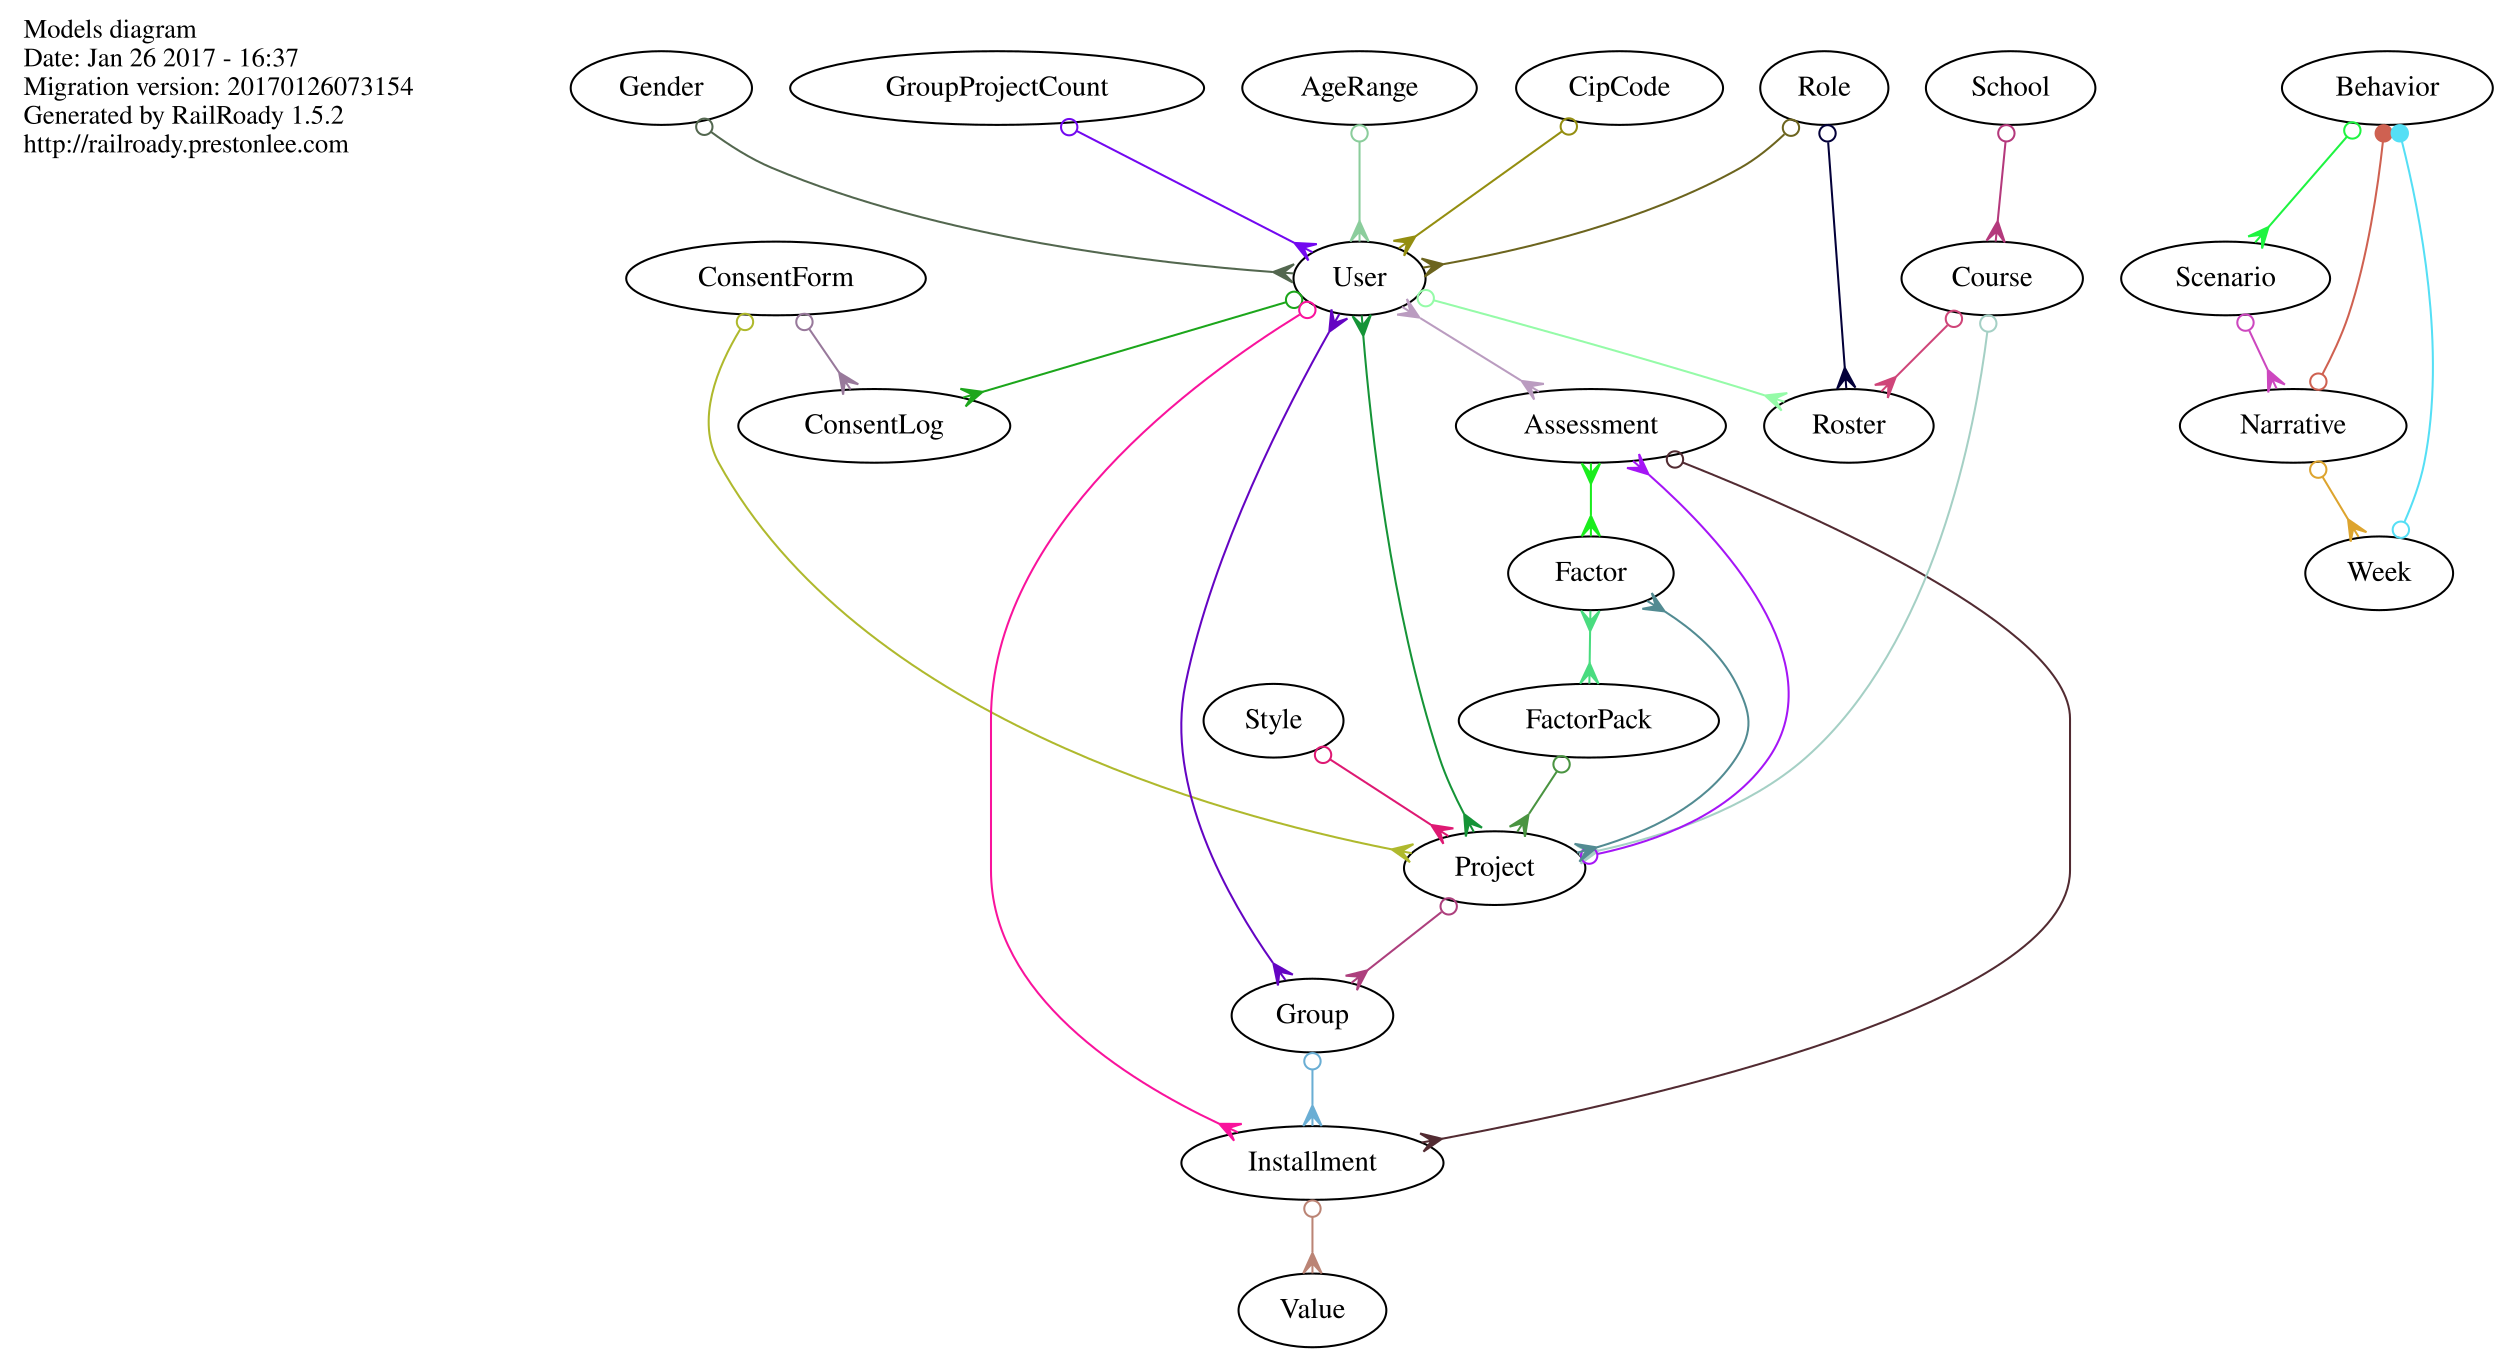
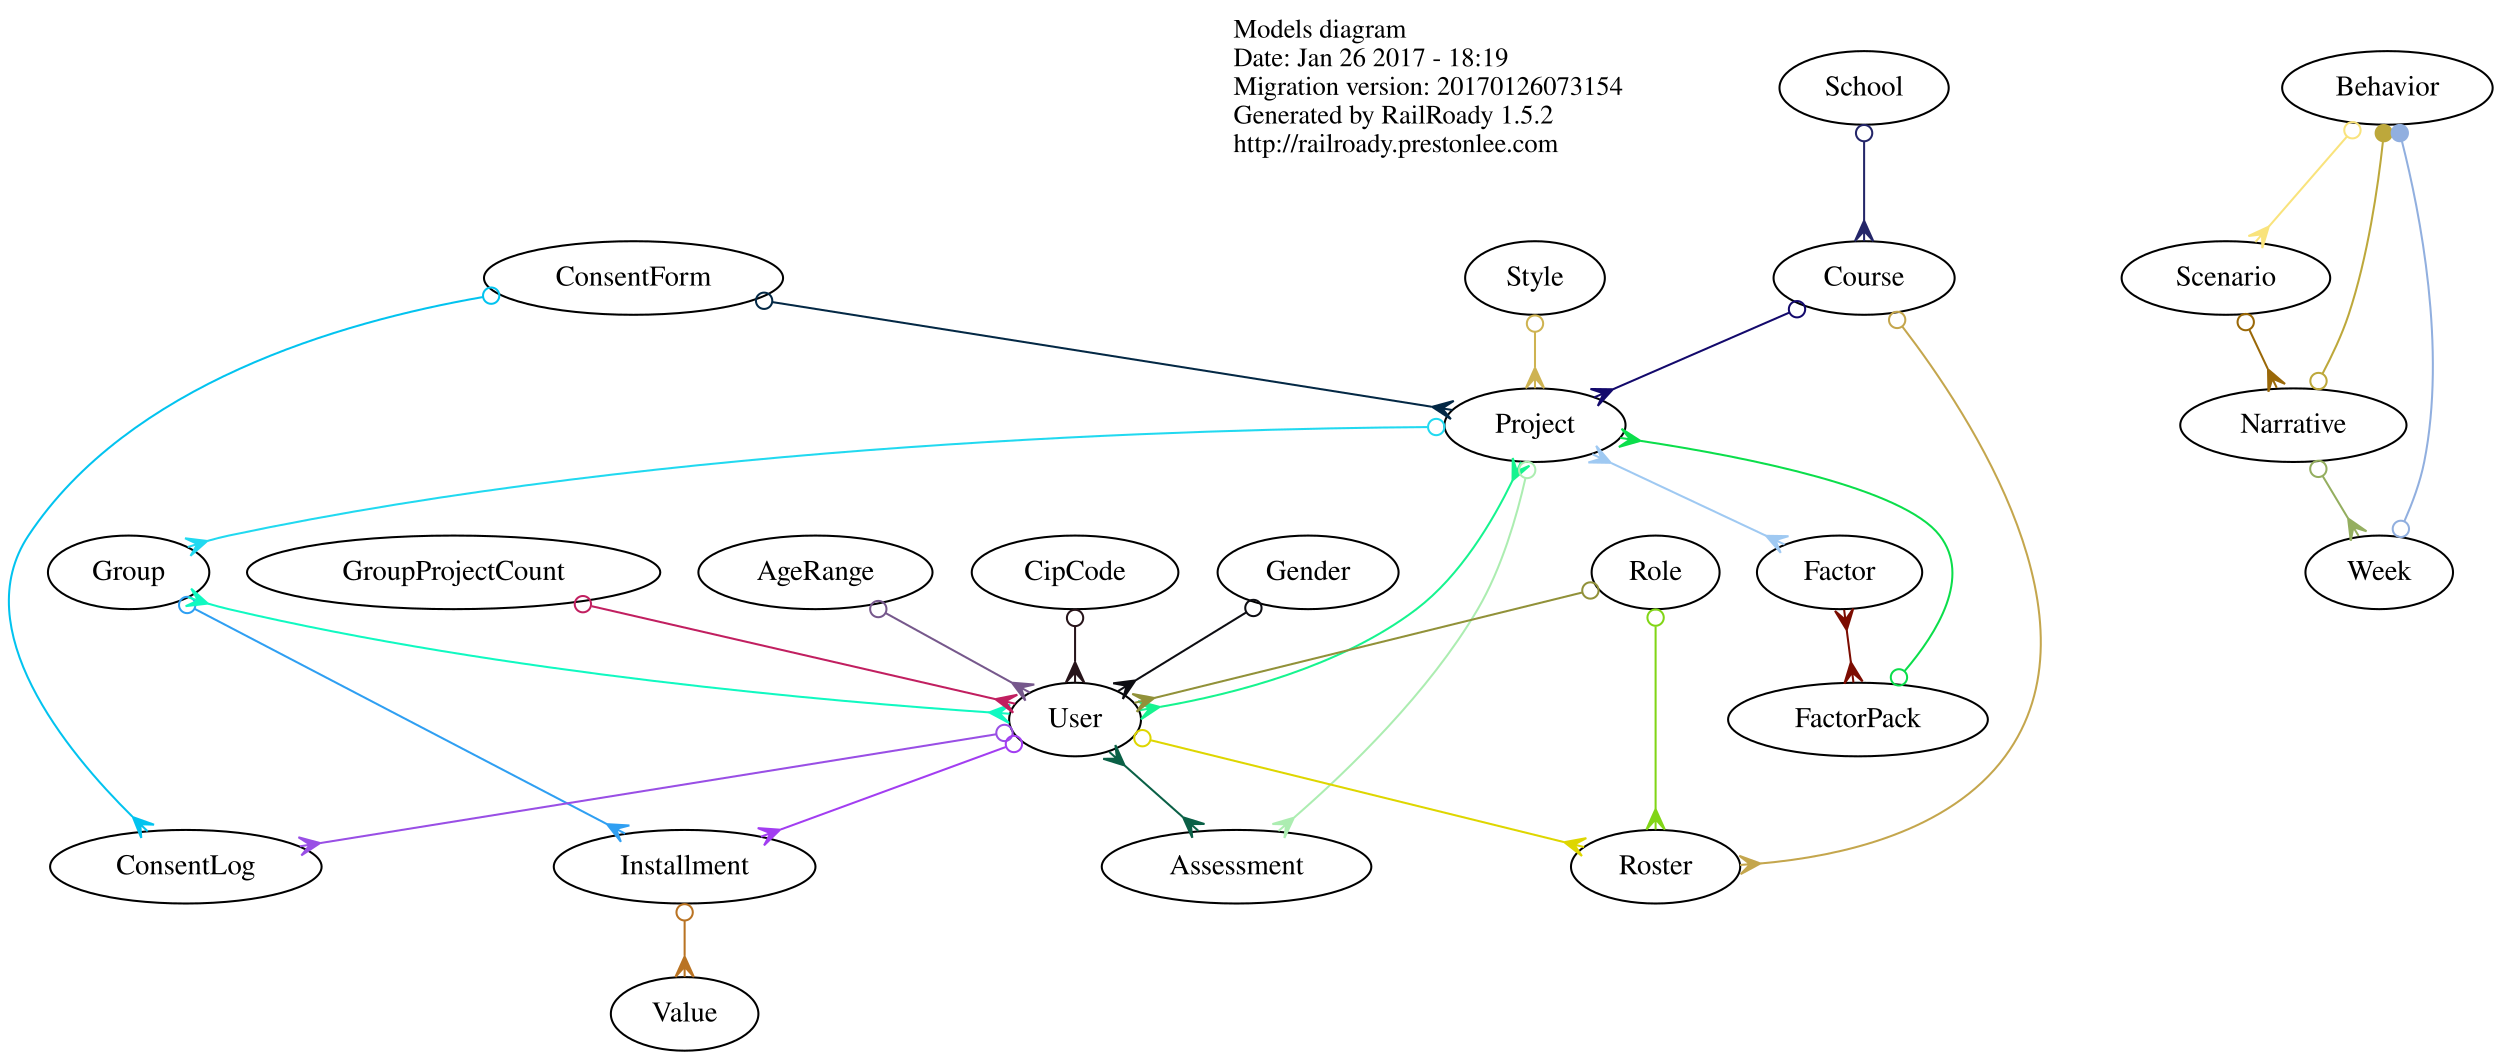
- <svg xmlns="http://www.w3.org/2000/svg" width="1221pt" height="662pt" viewBox="0.00 0.00 1221.00 662.00">
-   <g id="graph0" class="graph" transform="scale(1 1) rotate(0) translate(4 658)">
-     <polygon fill="none" stroke="none" points="-4,4 -4,-658 1217,-658 1217,4 -4,4" />
+ <svg xmlns="http://www.w3.org/2000/svg" width="1223pt" height="518pt" viewBox="0.00 0.00 1222.84 518.00">
+   <g id="graph0" class="graph" transform="scale(1 1) rotate(0) translate(4 514)">
+     <polygon fill="none" stroke="none" points="-4,4 -4,-514 1218.84,-514 1218.84,4 -4,4" />
    <g id="node1" class="node">
-       <text text-anchor="start" x="7.5" y="-639.6" font-family="Times,serif" font-size="13.00">Models diagram</text>
-       <text text-anchor="start" x="7.5" y="-625.6" font-family="Times,serif" font-size="13.00">Date: Jan 26 2017 - 16:37</text>
-       <text text-anchor="start" x="7.5" y="-611.6" font-family="Times,serif" font-size="13.00">Migration version: 20170126073154</text>
-       <text text-anchor="start" x="7.5" y="-597.6" font-family="Times,serif" font-size="13.00">Generated by RailRoady 1.5.2</text>
-       <text text-anchor="start" x="7.5" y="-583.6" font-family="Times,serif" font-size="13.00">http://railroady.prestonlee.com</text>
+       <text text-anchor="start" x="599.34" y="-495.6" font-family="Times,serif" font-size="13.00">Models diagram</text>
+       <text text-anchor="start" x="599.34" y="-481.6" font-family="Times,serif" font-size="13.00">Date: Jan 26 2017 - 18:19</text>
+       <text text-anchor="start" x="599.34" y="-467.6" font-family="Times,serif" font-size="13.00">Migration version: 20170126073154</text>
+       <text text-anchor="start" x="599.34" y="-453.6" font-family="Times,serif" font-size="13.00">Generated by RailRoady 1.5.2</text>
+       <text text-anchor="start" x="599.34" y="-439.6" font-family="Times,serif" font-size="13.00">http://railroady.prestonlee.com</text>
    </g>
    <g id="node2" class="node">
-       <ellipse fill="none" stroke="black" cx="660" cy="-615" rx="57.269" ry="18" />
-       <text text-anchor="middle" x="660" y="-611.3" font-family="Times,serif" font-size="14.00">AgeRange</text>
+       <ellipse fill="none" stroke="black" cx="394.84" cy="-234" rx="57.269" ry="18" />
+       <text text-anchor="middle" x="394.84" y="-230.3" font-family="Times,serif" font-size="14.00">AgeRange</text>
+     </g>
+     <g id="node21" class="node">
+       <ellipse fill="none" stroke="black" cx="521.84" cy="-162" rx="32.246" ry="18" />
+       <text text-anchor="middle" x="521.84" y="-158.3" font-family="Times,serif" font-size="14.00">User</text>
+     </g>
+     <g id="edge1" class="edge">
+       <path fill="none" stroke="#76588c" d="M429.132,-214.099C448.33,-203.517 472.082,-190.426 490.737,-180.143" />
+       <ellipse fill="none" stroke="#76588c" cx="425.588" cy="-216.052" rx="4" ry="4" />
+       <polygon fill="#76588c" stroke="#76588c" points="490.952,-180.025 501.882,-179.138 495.331,-177.611 499.71,-175.197 499.71,-175.197 499.71,-175.197 495.331,-177.611 497.538,-171.256 490.952,-180.025 490.952,-180.025" />
+     </g>
+     <g id="node3" class="node">
+       <ellipse fill="none" stroke="black" cx="1163.84" cy="-471" rx="51.493" ry="18" />
+       <text text-anchor="middle" x="1163.84" y="-467.3" font-family="Times,serif" font-size="14.00">Behavior</text>
+     </g>
+     <g id="node18" class="node">
+       <ellipse fill="none" stroke="black" cx="1084.84" cy="-378" rx="51.019" ry="18" />
+       <text text-anchor="middle" x="1084.84" y="-374.3" font-family="Times,serif" font-size="14.00">Scenario</text>
+     </g>
+     <g id="edge2" class="edge">
+       <path fill="none" stroke="#f9e37c" d="M1144.06,-447.214C1132.41,-433.799 1117.69,-416.841 1105.84,-403.189" />
+       <ellipse fill="none" stroke="#f9e37c" cx="1146.73" cy="-450.289" rx="4" ry="4" />
+       <polygon fill="#f9e37c" stroke="#f9e37c" points="1105.79,-403.136 1102.64,-392.635 1102.52,-399.361 1099.24,-395.585 1099.24,-395.585 1099.24,-395.585 1102.52,-399.361 1095.84,-398.535 1105.79,-403.136 1105.79,-403.136" />
+     </g>
+     <g id="node4" class="node">
+       <ellipse fill="none" stroke="black" cx="521.84" cy="-234" rx="50.543" ry="18" />
+       <text text-anchor="middle" x="521.84" y="-230.3" font-family="Times,serif" font-size="14.00">CipCode</text>
+     </g>
+     <g id="edge3" class="edge">
+       <path fill="none" stroke="#27141a" d="M521.84,-207.64C521.84,-202.063 521.84,-196.132 521.84,-190.476" />
+       <ellipse fill="none" stroke="#27141a" cx="521.84" cy="-211.697" rx="4" ry="4" />
+       <polygon fill="#27141a" stroke="#27141a" points="521.84,-190.104 526.34,-180.104 521.84,-185.104 521.84,-180.104 521.84,-180.104 521.84,-180.104 521.84,-185.104 517.34,-180.104 521.84,-190.104 521.84,-190.104" />
+     </g>
+     <g id="node5" class="node">
+       <ellipse fill="none" stroke="black" cx="305.84" cy="-378" rx="73.165" ry="18" />
+       <text text-anchor="middle" x="305.84" y="-374.3" font-family="Times,serif" font-size="14.00">ConsentForm</text>
+     </g>
+     <g id="node6" class="node">
+       <ellipse fill="none" stroke="black" cx="86.84" cy="-90" rx="66.416" ry="18" />
+       <text text-anchor="middle" x="86.84" y="-86.3" font-family="Times,serif" font-size="14.00">ConsentLog</text>
+     </g>
+     <g id="edge5" class="edge">
+       <path fill="none" stroke="#02c3ef" d="M232.145,-368.681C161.635,-356.371 58.973,-326.083 9.84,-252 -20.441,-206.342 27.845,-146.946 60.61,-114.573" />
+       <ellipse fill="none" stroke="#02c3ef" cx="236.204" cy="-369.363" rx="4" ry="4" />
+       <polygon fill="#02c3ef" stroke="#02c3ef" points="60.935,-114.261 71.262,-110.573 64.538,-110.795 68.142,-107.329 68.142,-107.329 68.142,-107.329 64.538,-110.795 65.023,-104.086 60.935,-114.261 60.935,-114.261" />
+     </g>
+     <g id="node15" class="node">
+       <ellipse fill="none" stroke="black" cx="746.84" cy="-306" rx="44.295" ry="18" />
+       <text text-anchor="middle" x="746.84" y="-302.3" font-family="Times,serif" font-size="14.00">Project</text>
+     </g>
+     <g id="edge4" class="edge">
+       <path fill="none" stroke="#032845" d="M373.716,-366.226C462.671,-352.106 616.677,-327.661 696.149,-315.046" />
+       <ellipse fill="none" stroke="#032845" cx="369.724" cy="-366.86" rx="4" ry="4" />
+       <polygon fill="#032845" stroke="#032845" points="696.513,-314.988 707.095,-317.865 701.451,-314.205 706.39,-313.421 706.39,-313.421 706.39,-313.421 701.451,-314.205 705.684,-308.976 696.513,-314.988 696.513,-314.988" />
+     </g>
+     <g id="node7" class="node">
+       <ellipse fill="none" stroke="black" cx="907.84" cy="-378" rx="44.295" ry="18" />
+       <text text-anchor="middle" x="907.84" y="-374.3" font-family="Times,serif" font-size="14.00">Course</text>
+     </g>
+     <g id="edge6" class="edge">
+       <path fill="none" stroke="#13096c" d="M871.208,-361.073C845.452,-349.875 811.068,-334.925 784.982,-323.584" />
+       <ellipse fill="none" stroke="#13096c" cx="875.016" cy="-362.729" rx="4" ry="4" />
+       <polygon fill="#13096c" stroke="#13096c" points="784.949,-323.569 777.573,-315.455 780.364,-321.576 775.779,-319.582 775.779,-319.582 775.779,-319.582 780.364,-321.576 773.984,-323.709 784.949,-323.569 784.949,-323.569" />
+     </g>
+     <g id="node17" class="node">
+       <ellipse fill="none" stroke="black" cx="805.84" cy="-90" rx="41.394" ry="18" />
+       <text text-anchor="middle" x="805.84" y="-86.3" font-family="Times,serif" font-size="14.00">Roster</text>
+     </g>
+     <g id="edge7" class="edge">
+       <path fill="none" stroke="#c4a64d" d="M926.544,-354.24C960.708,-309.76 1025.41,-209.898 976.84,-144 949.614,-107.059 896.912,-95.099 857.177,-91.593" />
+       <ellipse fill="none" stroke="#c4a64d" cx="924.007" cy="-357.488" rx="4" ry="4" />
+       <polygon fill="#c4a64d" stroke="#c4a64d" points="857.094,-91.587 847.448,-86.371 852.107,-91.223 847.12,-90.859 847.12,-90.859 847.12,-90.859 852.107,-91.223 846.792,-95.347 857.094,-91.587 857.094,-91.587" />
+     </g>
+     <g id="node8" class="node">
+       <ellipse fill="none" stroke="black" cx="895.84" cy="-234" rx="40.42" ry="18" />
+       <text text-anchor="middle" x="895.84" y="-230.3" font-family="Times,serif" font-size="14.00">Factor</text>
+     </g>
+     <g id="node9" class="node">
+       <ellipse fill="none" stroke="black" cx="904.84" cy="-162" rx="63.541" ry="18" />
+       <text text-anchor="middle" x="904.84" y="-158.3" font-family="Times,serif" font-size="14.00">FactorPack</text>
+     </g>
+     <g id="edge8" class="edge">
+       <path fill="none" stroke="#7c0c01" d="M899.354,-205.665C900.012,-200.552 900.698,-195.21 901.355,-190.104" />
+       <polygon fill="#7c0c01" stroke="#7c0c01" points="899.34,-205.778 893.601,-215.123 898.702,-210.737 898.064,-215.697 898.064,-215.697 898.064,-215.697 898.702,-210.737 902.528,-216.271 899.34,-205.778 899.34,-205.778" />
+       <polygon fill="#7c0c01" stroke="#7c0c01" points="901.365,-190.023 907.104,-180.678 902.003,-185.064 902.641,-180.104 902.641,-180.104 902.641,-180.104 902.003,-185.064 898.177,-179.53 901.365,-190.023 901.365,-190.023" />
+     </g>
+     <g id="edge9" class="edge">
+       <path fill="none" stroke="#0bde4b" d="M927.679,-185.758C943.91,-204.737 960.315,-231.837 944.84,-252 927.117,-275.09 851.188,-290.313 798.682,-298.294" />
+       <ellipse fill="none" stroke="#0bde4b" cx="924.892" cy="-182.637" rx="4" ry="4" />
+       <polygon fill="#0bde4b" stroke="#0bde4b" points="798.411,-298.334 787.861,-295.342 793.464,-299.064 788.518,-299.794 788.518,-299.794 788.518,-299.794 793.464,-299.064 789.175,-304.246 798.411,-298.334 798.411,-298.334" />
+     </g>
+     <g id="node10" class="node">
+       <ellipse fill="none" stroke="black" cx="635.84" cy="-234" rx="44.271" ry="18" />
+       <text text-anchor="middle" x="635.84" y="-230.3" font-family="Times,serif" font-size="14.00">Gender</text>
+     </g>
+     <g id="edge10" class="edge">
+       <path fill="none" stroke="#0d0d12" d="M605.485,-214.361C588.802,-204.117 568.189,-191.46 551.601,-181.274" />
+       <ellipse fill="none" stroke="#0d0d12" cx="609.086" cy="-216.572" rx="4" ry="4" />
+       <polygon fill="#0d0d12" stroke="#0d0d12" points="551.371,-181.134 545.204,-172.066 547.111,-178.517 542.85,-175.901 542.85,-175.901 542.85,-175.901 547.111,-178.517 540.495,-179.736 551.371,-181.134 551.371,-181.134" />
+     </g>
+     <g id="node11" class="node">
+       <ellipse fill="none" stroke="black" cx="58.84" cy="-234" rx="39.469" ry="18" />
+       <text text-anchor="middle" x="58.84" y="-230.3" font-family="Times,serif" font-size="14.00">Group</text>
+     </g>
+     <g id="node13" class="node">
+       <ellipse fill="none" stroke="black" cx="330.84" cy="-90" rx="64.017" ry="18" />
+       <text text-anchor="middle" x="330.84" y="-86.3" font-family="Times,serif" font-size="14.00">Installment</text>
+     </g>
+     <g id="edge12" class="edge">
+       <path fill="none" stroke="#2f9ff2" d="M91.118,-216.149C141.61,-189.789 239.052,-138.919 292.85,-110.833" />
+       <ellipse fill="none" stroke="#2f9ff2" cx="87.487" cy="-218.044" rx="4" ry="4" />
+       <polygon fill="#2f9ff2" stroke="#2f9ff2" points="292.866,-110.824 303.814,-110.186 297.299,-108.51 301.731,-106.196 301.731,-106.196 301.731,-106.196 297.299,-108.51 299.648,-102.207 292.866,-110.824 292.866,-110.824" />
+     </g>
+     <g id="edge11" class="edge">
+       <path fill="none" stroke="#10f9c1" d="M97.632,-218.727C101.059,-217.714 104.495,-216.785 107.84,-216 241.577,-184.597 404.283,-170.639 479.706,-165.51" />
+       <polygon fill="#10f9c1" stroke="#10f9c1" points="97.621,-218.73 86.729,-217.46 92.855,-220.24 88.088,-221.75 88.088,-221.75 88.088,-221.75 92.855,-220.24 89.447,-226.04 97.621,-218.73 97.621,-218.73" />
+       <polygon fill="#10f9c1" stroke="#10f9c1" points="479.779,-165.505 490.054,-169.334 484.768,-165.175 489.757,-164.844 489.757,-164.844 489.757,-164.844 484.768,-165.175 489.459,-160.354 479.779,-165.505 479.779,-165.505" />
+     </g>
+     <g id="node12" class="node">
+       <ellipse fill="none" stroke="black" cx="217.84" cy="-234" rx="101.087" ry="18" />
+       <text text-anchor="middle" x="217.84" y="-230.3" font-family="Times,serif" font-size="14.00">GroupProjectCount</text>
+     </g>
+     <g id="edge13" class="edge">
+       <path fill="none" stroke="#c11f60" d="M285.326,-217.46C346.001,-203.489 433.015,-183.453 482.834,-171.982" />
+       <ellipse fill="none" stroke="#c11f60" cx="281.074" cy="-218.44" rx="4" ry="4" />
+       <polygon fill="#c11f60" stroke="#c11f60" points="482.835,-171.981 493.59,-174.123 487.707,-170.859 492.58,-169.737 492.58,-169.737 492.58,-169.737 487.707,-170.859 491.57,-165.352 482.835,-171.981 482.835,-171.981" />
    </g>
    <g id="node22" class="node">
-       <ellipse fill="none" stroke="black" cx="660" cy="-522" rx="32.246" ry="18" />
-       <text text-anchor="middle" x="660" y="-518.3" font-family="Times,serif" font-size="14.00">User</text>
-     </g>
-     <g id="edge1" class="edge">
-       <path fill="none" stroke="#8bcd9c" d="M660,-588.729C660,-576.725 660,-562.362 660,-550.129" />
-       <ellipse fill="none" stroke="#8bcd9c" cx="660" cy="-592.884" rx="4" ry="4" />
-       <polygon fill="#8bcd9c" stroke="#8bcd9c" points="660,-550.04 664.5,-540.04 660,-545.04 660,-540.04 660,-540.04 660,-540.04 660,-545.04 655.5,-540.04 660,-550.04 660,-550.04" />
-     </g>
-     <g id="node3" class="node">
-       <ellipse fill="none" stroke="black" cx="773" cy="-450" rx="65.942" ry="18" />
-       <text text-anchor="middle" x="773" y="-446.3" font-family="Times,serif" font-size="14.00">Assessment</text>
-     </g>
-     <g id="node9" class="node">
-       <ellipse fill="none" stroke="black" cx="773" cy="-378" rx="40.42" ry="18" />
-       <text text-anchor="middle" x="773" y="-374.3" font-family="Times,serif" font-size="14.00">Factor</text>
-     </g>
-     <g id="edge3" class="edge">
-       <path fill="none" stroke="#1aed1d" d="M773,-421.665C773,-416.687 773,-411.491 773,-406.507" />
-       <polygon fill="#1aed1d" stroke="#1aed1d" points="773,-421.697 768.5,-431.697 773,-426.697 773,-431.697 773,-431.697 773,-431.697 773,-426.697 777.5,-431.697 773,-421.697 773,-421.697" />
-       <polygon fill="#1aed1d" stroke="#1aed1d" points="773,-406.104 777.5,-396.104 773,-401.104 773,-396.104 773,-396.104 773,-396.104 773,-401.104 768.5,-396.104 773,-406.104 773,-406.104" />
+       <ellipse fill="none" stroke="black" cx="330.84" cy="-18" rx="36.096" ry="18" />
+       <text text-anchor="middle" x="330.84" y="-14.3" font-family="Times,serif" font-size="14.00">Value</text>
+     </g>
+     <g id="edge14" class="edge">
+       <path fill="none" stroke="#b97323" d="M330.84,-63.64C330.84,-58.063 330.84,-52.132 330.84,-46.476" />
+       <ellipse fill="none" stroke="#b97323" cx="330.84" cy="-67.697" rx="4" ry="4" />
+       <polygon fill="#b97323" stroke="#b97323" points="330.84,-46.104 335.34,-36.104 330.84,-41.104 330.84,-36.104 330.84,-36.104 330.84,-36.104 330.84,-41.104 326.34,-36.104 330.84,-46.104 330.84,-46.104" />
    </g>
    <g id="node14" class="node">
-       <ellipse fill="none" stroke="black" cx="637" cy="-90" rx="64.017" ry="18" />
-       <text text-anchor="middle" x="637" y="-86.3" font-family="Times,serif" font-size="14.00">Installment</text>
-     </g>
-     <g id="edge2" class="edge">
-       <path fill="none" stroke="#522b32" d="M817.948,-432.063C885.914,-405.039 1007,-350.755 1007,-307 1007,-307 1007,-307 1007,-233 1007,-168.095 806.044,-121.733 700.329,-101.833" />
-       <ellipse fill="none" stroke="#522b32" cx="814.058" cy="-433.597" rx="4" ry="4" />
-       <polygon fill="#522b32" stroke="#522b32" points="700.238,-101.817 691.228,-95.566 695.322,-100.904 690.406,-99.991 690.406,-99.991 690.406,-99.991 695.322,-100.904 689.584,-104.415 700.238,-101.817 700.238,-101.817" />
-     </g>
-     <g id="node4" class="node">
-       <ellipse fill="none" stroke="black" cx="1162" cy="-615" rx="51.493" ry="18" />
-       <text text-anchor="middle" x="1162" y="-611.3" font-family="Times,serif" font-size="14.00">Behavior</text>
+       <ellipse fill="none" stroke="black" cx="1117.84" cy="-306" rx="55.344" ry="18" />
+       <text text-anchor="middle" x="1117.84" y="-302.3" font-family="Times,serif" font-size="14.00">Narrative</text>
+     </g>
+     <g id="edge16" class="edge">
+       <path fill="none" stroke="#bda83b" d="M1132.07,-331.141C1136.75,-339.971 1141.58,-350.201 1144.84,-360 1154.22,-388.21 1159.18,-422.11 1161.65,-444.751" />
+       <ellipse fill="none" stroke="#bda83b" cx="1130.13" cy="-327.602" rx="4" ry="4" />
+       <ellipse fill="#bda83b" stroke="#bda83b" cx="1162.07" cy="-448.862" rx="4" ry="4" />
+     </g>
+     <g id="node23" class="node">
+       <ellipse fill="none" stroke="black" cx="1159.84" cy="-234" rx="36.096" ry="18" />
+       <text text-anchor="middle" x="1159.84" y="-230.3" font-family="Times,serif" font-size="14.00">Week</text>
+     </g>
+     <g id="edge15" class="edge">
+       <path fill="none" stroke="#94ae5f" d="M1132.24,-280.998C1136.21,-274.387 1140.52,-267.194 1144.54,-260.502" />
+       <ellipse fill="none" stroke="#94ae5f" cx="1130.06" cy="-284.625" rx="4" ry="4" />
+       <polygon fill="#94ae5f" stroke="#94ae5f" points="1144.62,-260.364 1153.63,-254.104 1147.19,-256.076 1149.77,-251.789 1149.77,-251.789 1149.77,-251.789 1147.19,-256.076 1145.91,-249.474 1144.62,-260.364 1144.62,-260.364" />
+     </g>
+     <g id="edge20" class="edge">
+       <path fill="none" stroke="#9fc9f2" d="M784.167,-287.464C807.344,-276.575 836.974,-262.655 859.889,-251.89" />
+       <polygon fill="#9fc9f2" stroke="#9fc9f2" points="783.916,-287.581 772.952,-287.761 779.391,-289.707 774.865,-291.834 774.865,-291.834 774.865,-291.834 779.391,-289.707 776.779,-295.906 783.916,-287.581 783.916,-287.581" />
+       <polygon fill="#9fc9f2" stroke="#9fc9f2" points="859.892,-251.888 870.857,-251.709 864.418,-249.762 868.943,-247.636 868.943,-247.636 868.943,-247.636 864.418,-249.762 867.03,-243.563 859.892,-251.888 859.892,-251.888" />
+     </g>
+     <g id="edge17" class="edge">
+       <path fill="none" stroke="#21d9f0" d="M694.226,-305.076C584.144,-304.267 321.989,-297.275 107.84,-252 104.433,-251.28 100.937,-250.389 97.457,-249.396" />
+       <ellipse fill="none" stroke="#21d9f0" cx="698.516" cy="-305.102" rx="4" ry="4" />
+       <polygon fill="#21d9f0" stroke="#21d9f0" points="97.326,-249.355 89.116,-242.086 92.552,-247.869 87.778,-246.383 87.778,-246.383 87.778,-246.383 92.552,-247.869 86.44,-250.679 97.326,-249.355 97.326,-249.355" />
+     </g>
+     <g id="edge19" class="edge">
+       <path fill="none" stroke="#16f48f" d="M735.806,-278.892C726.142,-258.991 710.285,-232.312 688.84,-216 651.931,-187.926 599.757,-174.493 563.589,-168.219" />
+       <polygon fill="#16f48f" stroke="#16f48f" points="735.842,-278.971 735.967,-289.936 737.946,-283.507 740.049,-288.043 740.049,-288.043 740.049,-288.043 737.946,-283.507 744.132,-286.149 735.842,-278.971 735.842,-278.971" />
+       <polygon fill="#16f48f" stroke="#16f48f" points="563.247,-168.164 554.096,-162.122 558.312,-167.364 553.376,-166.564 553.376,-166.564 553.376,-166.564 558.312,-167.364 552.656,-171.006 563.247,-168.164 563.247,-168.164" />
+     </g>
+     <g id="node24" class="node">
+       <ellipse fill="none" stroke="black" cx="600.84" cy="-90" rx="65.942" ry="18" />
+       <text text-anchor="middle" x="600.84" y="-86.3" font-family="Times,serif" font-size="14.00">Assessment</text>
+     </g>
+     <g id="edge18" class="edge">
+       <path fill="none" stroke="#acedb1" d="M742.15,-279.997C737.935,-261.437 730.571,-235.989 718.84,-216 695.021,-175.414 655.774,-137.4 629.143,-114.189" />
+       <ellipse fill="none" stroke="#acedb1" cx="743.028" cy="-284.085" rx="4" ry="4" />
+       <polygon fill="#acedb1" stroke="#acedb1" points="628.905,-113.985 624.244,-104.058 625.11,-110.729 621.314,-107.474 621.314,-107.474 621.314,-107.474 625.11,-110.729 618.385,-110.89 628.905,-113.985 628.905,-113.985" />
+     </g>
+     <g id="node16" class="node">
+       <ellipse fill="none" stroke="black" cx="805.84" cy="-234" rx="31.297" ry="18" />
+       <text text-anchor="middle" x="805.84" y="-230.3" font-family="Times,serif" font-size="14.00">Role</text>
+     </g>
+     <g id="edge22" class="edge">
+       <path fill="none" stroke="#81d516" d="M805.84,-207.558C805.84,-182.444 805.84,-144.164 805.84,-118.393" />
+       <ellipse fill="none" stroke="#81d516" cx="805.84" cy="-211.871" rx="4" ry="4" />
+       <polygon fill="#81d516" stroke="#81d516" points="805.84,-118.189 810.34,-108.189 805.84,-113.189 805.84,-108.189 805.84,-108.189 805.84,-108.189 805.84,-113.189 801.34,-108.189 805.84,-118.189 805.84,-118.189" />
+     </g>
+     <g id="edge21" class="edge">
+       <path fill="none" stroke="#919139" d="M769.826,-224.123C716.221,-210.911 615.851,-186.172 560.663,-172.569" />
+       <ellipse fill="none" stroke="#919139" cx="773.948" cy="-225.139" rx="4" ry="4" />
+       <polygon fill="#919139" stroke="#919139" points="560.615,-172.557 551.982,-165.795 555.76,-171.361 550.905,-170.164 550.905,-170.164 550.905,-170.164 555.76,-171.361 549.828,-174.533 560.615,-172.557 560.615,-172.557" />
+     </g>
+     <g id="edge23" class="edge">
+       <path fill="none" stroke="#9a6808" d="M1096.37,-352.548C1099.25,-346.428 1102.36,-339.835 1105.29,-333.616" />
+       <ellipse fill="none" stroke="#9a6808" cx="1094.53" cy="-356.437" rx="4" ry="4" />
+       <polygon fill="#9a6808" stroke="#9a6808" points="1105.43,-333.321 1113.77,-326.194 1107.56,-328.798 1109.7,-324.275 1109.7,-324.275 1109.7,-324.275 1107.56,-328.798 1105.63,-322.356 1105.43,-333.321 1105.43,-333.321" />
    </g>
    <g id="node19" class="node">
-       <ellipse fill="none" stroke="black" cx="1083" cy="-522" rx="51.019" ry="18" />
-       <text text-anchor="middle" x="1083" y="-518.3" font-family="Times,serif" font-size="14.00">Scenario</text>
-     </g>
-     <g id="edge4" class="edge">
-       <path fill="none" stroke="#1ef441" d="M1142.22,-591.214C1130.57,-577.799 1115.85,-560.841 1104,-547.189" />
-       <ellipse fill="none" stroke="#1ef441" cx="1144.89" cy="-594.289" rx="4" ry="4" />
-       <polygon fill="#1ef441" stroke="#1ef441" points="1103.95,-547.136 1100.8,-536.635 1100.68,-543.361 1097.4,-539.585 1097.4,-539.585 1097.4,-539.585 1100.68,-543.361 1094,-542.535 1103.95,-547.136 1103.95,-547.136" />
-     </g>
-     <g id="node5" class="node">
-       <ellipse fill="none" stroke="black" cx="787" cy="-615" rx="50.543" ry="18" />
-       <text text-anchor="middle" x="787" y="-611.3" font-family="Times,serif" font-size="14.00">CipCode</text>
-     </g>
-     <g id="edge5" class="edge">
-       <path fill="none" stroke="#948e10" d="M758.91,-593.872C737.614,-578.613 708.508,-557.758 687.387,-542.624" />
-       <ellipse fill="none" stroke="#948e10" cx="762.205" cy="-596.233" rx="4" ry="4" />
-       <polygon fill="#948e10" stroke="#948e10" points="687.282,-542.548 681.774,-533.066 683.217,-539.636 679.153,-536.724 679.153,-536.724 679.153,-536.724 683.217,-539.636 676.532,-540.382 687.282,-542.548 687.282,-542.548" />
-     </g>
-     <g id="node6" class="node">
-       <ellipse fill="none" stroke="black" cx="375" cy="-522" rx="73.165" ry="18" />
-       <text text-anchor="middle" x="375" y="-518.3" font-family="Times,serif" font-size="14.00">ConsentForm</text>
-     </g>
-     <g id="node7" class="node">
-       <ellipse fill="none" stroke="black" cx="423" cy="-450" rx="66.416" ry="18" />
-       <text text-anchor="middle" x="423" y="-446.3" font-family="Times,serif" font-size="14.00">ConsentLog</text>
-     </g>
-     <g id="edge7" class="edge">
-       <path fill="none" stroke="#98799b" d="M391.265,-497.28C395.935,-490.47 401.041,-483.023 405.767,-476.131" />
-       <ellipse fill="none" stroke="#98799b" cx="388.882" cy="-500.756" rx="4" ry="4" />
-       <polygon fill="#98799b" stroke="#98799b" points="405.832,-476.036 415.199,-470.334 408.66,-471.913 411.488,-467.789 411.488,-467.789 411.488,-467.789 408.66,-471.913 407.776,-465.244 405.832,-476.036 405.832,-476.036" />
-     </g>
-     <g id="node16" class="node">
-       <ellipse fill="none" stroke="black" cx="726" cy="-234" rx="44.295" ry="18" />
-       <text text-anchor="middle" x="726" y="-230.3" font-family="Times,serif" font-size="14.00">Project</text>
-     </g>
-     <g id="edge6" class="edge">
-       <path fill="none" stroke="#afb92d" d="M357.533,-497.169C346.248,-478.627 335.611,-452.664 347,-432 414.66,-309.243 589.02,-260.365 675.632,-243.191" />
-       <ellipse fill="none" stroke="#afb92d" cx="359.847" cy="-500.766" rx="4" ry="4" />
-       <polygon fill="#afb92d" stroke="#afb92d" points="675.675,-243.183 686.344,-245.717 680.585,-242.24 685.495,-241.297 685.495,-241.297 685.495,-241.297 680.585,-242.24 684.647,-236.878 675.675,-243.183 675.675,-243.183" />
-     </g>
-     <g id="node8" class="node">
-       <ellipse fill="none" stroke="black" cx="969" cy="-522" rx="44.295" ry="18" />
-       <text text-anchor="middle" x="969" y="-518.3" font-family="Times,serif" font-size="14.00">Course</text>
-     </g>
-     <g id="edge8" class="edge">
-       <path fill="none" stroke="#a5d0c5" d="M966.622,-495.989C960.703,-448.18 940.911,-343.636 878,-288 849.853,-263.108 809.346,-249.743 777.225,-242.664" />
-       <ellipse fill="none" stroke="#a5d0c5" cx="967.085" cy="-499.991" rx="4" ry="4" />
-       <polygon fill="#a5d0c5" stroke="#a5d0c5" points="776.911,-242.599 768.026,-236.172 772.014,-241.589 767.117,-240.579 767.117,-240.579 767.117,-240.579 772.014,-241.589 766.208,-244.987 776.911,-242.599 776.911,-242.599" />
-     </g>
-     <g id="node18" class="node">
-       <ellipse fill="none" stroke="black" cx="899" cy="-450" rx="41.394" ry="18" />
-       <text text-anchor="middle" x="899" y="-446.3" font-family="Times,serif" font-size="14.00">Roster</text>
-     </g>
-     <g id="edge9" class="edge">
-       <path fill="none" stroke="#cf4579" d="M947.194,-499.194C939.17,-491.17 930.063,-482.063 921.942,-473.942" />
-       <ellipse fill="none" stroke="#cf4579" cx="950.287" cy="-502.287" rx="4" ry="4" />
-       <polygon fill="#cf4579" stroke="#cf4579" points="921.892,-473.892 918.003,-463.639 918.357,-470.357 914.821,-466.821 914.821,-466.821 914.821,-466.821 918.357,-470.357 911.639,-470.003 921.892,-473.892 921.892,-473.892" />
-     </g>
-     <g id="node10" class="node">
-       <ellipse fill="none" stroke="black" cx="772" cy="-306" rx="63.541" ry="18" />
-       <text text-anchor="middle" x="772" y="-302.3" font-family="Times,serif" font-size="14.00">FactorPack</text>
-     </g>
-     <g id="edge10" class="edge">
-       <path fill="none" stroke="#49dc7f" d="M772.61,-349.665C772.536,-344.552 772.46,-339.21 772.387,-334.104" />
-       <polygon fill="#49dc7f" stroke="#49dc7f" points="772.61,-349.698 768.253,-359.761 772.681,-354.697 772.753,-359.697 772.753,-359.697 772.753,-359.697 772.681,-354.697 777.252,-359.632 772.61,-349.698 772.61,-349.698" />
-       <polygon fill="#49dc7f" stroke="#49dc7f" points="772.387,-334.103 776.744,-324.04 772.316,-329.104 772.244,-324.104 772.244,-324.104 772.244,-324.104 772.316,-329.104 767.745,-324.169 772.387,-334.103 772.387,-334.103" />
-     </g>
-     <g id="edge11" class="edge">
-       <path fill="none" stroke="#4a9441" d="M756.413,-281.28C752.037,-274.622 747.261,-267.354 742.817,-260.591" />
-       <ellipse fill="none" stroke="#4a9441" cx="758.668" cy="-284.712" rx="4" ry="4" />
-       <polygon fill="#4a9441" stroke="#4a9441" points="742.525,-260.146 740.793,-249.318 739.779,-255.968 737.033,-251.789 737.033,-251.789 737.033,-251.789 739.779,-255.968 733.272,-254.26 742.525,-260.146 742.525,-260.146" />
-     </g>
-     <g id="node11" class="node">
-       <ellipse fill="none" stroke="black" cx="319" cy="-615" rx="44.271" ry="18" />
-       <text text-anchor="middle" x="319" y="-611.3" font-family="Times,serif" font-size="14.00">Gender</text>
-     </g>
-     <g id="edge12" class="edge">
-       <path fill="none" stroke="#53674f" d="M343.264,-593.578C352.131,-587.052 362.558,-580.389 373,-576 455.23,-541.436 560.085,-529.346 617.562,-525.166" />
-       <ellipse fill="none" stroke="#53674f" cx="339.993" cy="-596.076" rx="4" ry="4" />
-       <polygon fill="#53674f" stroke="#53674f" points="617.75,-525.153 628.033,-528.963 622.738,-524.813 627.727,-524.474 627.727,-524.474 627.727,-524.474 622.738,-524.813 627.421,-519.984 617.75,-525.153 617.75,-525.153" />
-     </g>
-     <g id="node12" class="node">
-       <ellipse fill="none" stroke="black" cx="637" cy="-162" rx="39.469" ry="18" />
-       <text text-anchor="middle" x="637" y="-158.3" font-family="Times,serif" font-size="14.00">Group</text>
-     </g>
-     <g id="edge14" class="edge">
-       <path fill="none" stroke="#6aaed4" d="M637,-135.64C637,-130.063 637,-124.132 637,-118.476" />
-       <ellipse fill="none" stroke="#6aaed4" cx="637" cy="-139.697" rx="4" ry="4" />
-       <polygon fill="#6aaed4" stroke="#6aaed4" points="637,-118.104 641.5,-108.104 637,-113.104 637,-108.104 637,-108.104 637,-108.104 637,-113.104 632.5,-108.104 637,-118.104 637,-118.104" />
-     </g>
-     <g id="edge13" class="edge">
-       <path fill="none" stroke="#6404c3" d="M617.649,-187.813C595.824,-218.785 564.634,-273.808 575,-324 588.452,-389.132 624.486,-459.238 645.06,-495.698" />
-       <polygon fill="#6404c3" stroke="#6404c3" points="617.907,-187.458 627.429,-182.018 620.848,-183.415 623.79,-179.371 623.79,-179.371 623.79,-179.371 620.848,-183.415 620.151,-176.724 617.907,-187.458 617.907,-187.458" />
-       <polygon fill="#6404c3" stroke="#6404c3" points="645.21,-495.96 646.272,-506.875 647.693,-500.3 650.177,-504.639 650.177,-504.639 650.177,-504.639 647.693,-500.3 654.083,-502.403 645.21,-495.96 645.21,-495.96" />
-     </g>
-     <g id="node13" class="node">
-       <ellipse fill="none" stroke="black" cx="483" cy="-615" rx="101.087" ry="18" />
-       <text text-anchor="middle" x="483" y="-611.3" font-family="Times,serif" font-size="14.00">GroupProjectCount</text>
-     </g>
-     <g id="edge15" class="edge">
-       <path fill="none" stroke="#7308f0" d="M521.919,-593.991C553.731,-577.635 598.164,-554.792 627.951,-539.477" />
-       <ellipse fill="none" stroke="#7308f0" cx="518.201" cy="-595.902" rx="4" ry="4" />
-       <polygon fill="#7308f0" stroke="#7308f0" points="628.179,-539.36 639.131,-538.789 632.626,-537.074 637.073,-534.787 637.073,-534.787 637.073,-534.787 632.626,-537.074 635.015,-530.785 628.179,-539.36 628.179,-539.36" />
-     </g>
-     <g id="node23" class="node">
-       <ellipse fill="none" stroke="black" cx="637" cy="-18" rx="36.096" ry="18" />
-       <text text-anchor="middle" x="637" y="-14.3" font-family="Times,serif" font-size="14.00">Value</text>
-     </g>
-     <g id="edge16" class="edge">
-       <path fill="none" stroke="#bb8475" d="M637,-63.64C637,-58.063 637,-52.132 637,-46.476" />
-       <ellipse fill="none" stroke="#bb8475" cx="637" cy="-67.697" rx="4" ry="4" />
-       <polygon fill="#bb8475" stroke="#bb8475" points="637,-46.104 641.5,-36.104 637,-41.104 637,-36.104 637,-36.104 637,-36.104 637,-41.104 632.5,-36.104 637,-46.104 637,-46.104" />
-     </g>
-     <g id="node15" class="node">
-       <ellipse fill="none" stroke="black" cx="1116" cy="-450" rx="55.344" ry="18" />
-       <text text-anchor="middle" x="1116" y="-446.3" font-family="Times,serif" font-size="14.00">Narrative</text>
-     </g>
-     <g id="edge18" class="edge">
-       <path fill="none" stroke="#cf6151" d="M1130.23,-475.141C1134.91,-483.971 1139.74,-494.201 1143,-504 1152.38,-532.21 1157.34,-566.11 1159.81,-588.751" />
-       <ellipse fill="none" stroke="#cf6151" cx="1128.29" cy="-471.602" rx="4" ry="4" />
-       <ellipse fill="#cf6151" stroke="#cf6151" cx="1160.23" cy="-592.862" rx="4" ry="4" />
-     </g>
-     <g id="node24" class="node">
-       <ellipse fill="none" stroke="black" cx="1158" cy="-378" rx="36.096" ry="18" />
-       <text text-anchor="middle" x="1158" y="-374.3" font-family="Times,serif" font-size="14.00">Week</text>
-     </g>
-     <g id="edge17" class="edge">
-       <path fill="none" stroke="#dda42e" d="M1130.4,-424.998C1134.37,-418.387 1138.68,-411.194 1142.7,-404.502" />
-       <ellipse fill="none" stroke="#dda42e" cx="1128.23" cy="-428.625" rx="4" ry="4" />
-       <polygon fill="#dda42e" stroke="#dda42e" points="1142.78,-404.364 1151.79,-398.104 1145.35,-400.076 1147.93,-395.789 1147.93,-395.789 1147.93,-395.789 1145.35,-400.076 1144.07,-393.474 1142.78,-404.364 1142.78,-404.364" />
-     </g>
-     <g id="edge20" class="edge">
-       <path fill="none" stroke="#a515f6" d="M776.43,-240.958C806.101,-247.345 841.358,-260.579 860,-288 891.719,-334.655 837.577,-394.049 801.425,-426.062" />
-       <ellipse fill="none" stroke="#a515f6" cx="772.151" cy="-240.11" rx="4" ry="4" />
-       <polygon fill="#a515f6" stroke="#a515f6" points="801.146,-426.303 790.636,-429.432 797.361,-429.571 793.577,-432.838 793.577,-432.838 793.577,-432.838 797.361,-429.571 796.517,-436.245 801.146,-426.303 801.146,-426.303" />
-     </g>
-     <g id="edge22" class="edge">
-       <path fill="none" stroke="#528b92" d="M775.944,-244.167C800.898,-251.541 828.921,-264.697 844,-288 852.692,-301.433 851.172,-309.697 844,-324 836.534,-338.889 822.682,-350.665 809.181,-359.297" />
-       <polygon fill="#528b92" stroke="#528b92" points="775.858,-244.143 767.384,-237.182 771.032,-242.834 766.206,-241.525 766.206,-241.525 766.206,-241.525 771.032,-242.834 765.028,-245.868 775.858,-244.143 775.858,-244.143" />
-       <polygon fill="#528b92" stroke="#528b92" points="809.019,-359.394 798.125,-360.652 804.725,-361.956 800.431,-364.517 800.431,-364.517 800.431,-364.517 804.725,-361.956 802.736,-368.382 809.019,-359.394 809.019,-359.394" />
-     </g>
-     <g id="edge19" class="edge">
-       <path fill="none" stroke="#ad3f7d" d="M700.04,-212.582C688.692,-203.657 675.385,-193.19 663.928,-184.18" />
-       <ellipse fill="none" stroke="#ad3f7d" cx="703.544" cy="-215.338" rx="4" ry="4" />
-       <polygon fill="#ad3f7d" stroke="#ad3f7d" points="663.828,-184.101 658.75,-174.382 659.898,-181.01 655.968,-177.919 655.968,-177.919 655.968,-177.919 659.898,-181.01 653.186,-181.456 663.828,-184.101 663.828,-184.101" />
-     </g>
-     <g id="edge21" class="edge">
-       <path fill="none" stroke="#159437" d="M710.963,-260.613C706.53,-269.094 702.054,-278.737 699,-288 675.261,-359.996 665.471,-449.492 661.862,-493.685" />
-       <polygon fill="#159437" stroke="#159437" points="711.083,-260.393 719.822,-253.768 713.477,-256.003 715.872,-251.613 715.872,-251.613 715.872,-251.613 713.477,-256.003 711.921,-249.459 711.083,-260.393 711.083,-260.393" />
-       <polygon fill="#159437" stroke="#159437" points="661.843,-493.936 656.587,-503.56 661.458,-498.922 661.073,-503.907 661.073,-503.907 661.073,-503.907 661.458,-498.922 665.56,-504.253 661.843,-493.936 661.843,-493.936" />
-     </g>
-     <g id="node17" class="node">
-       <ellipse fill="none" stroke="black" cx="887" cy="-615" rx="31.297" ry="18" />
-       <text text-anchor="middle" x="887" y="-611.3" font-family="Times,serif" font-size="14.00">Role</text>
+       <ellipse fill="none" stroke="black" cx="907.84" cy="-471" rx="41.394" ry="18" />
+       <text text-anchor="middle" x="907.84" y="-467.3" font-family="Times,serif" font-size="14.00">School</text>
    </g>
    <g id="edge24" class="edge">
-       <path fill="none" stroke="#030039" d="M888.876,-588.52C891.079,-558.6 894.718,-509.164 896.981,-478.427" />
-       <ellipse fill="none" stroke="#030039" cx="888.555" cy="-592.875" rx="4" ry="4" />
-       <polygon fill="#030039" stroke="#030039" points="896.985,-478.37 902.207,-468.727 897.352,-473.383 897.719,-468.397 897.719,-468.397 897.719,-468.397 897.352,-473.383 893.231,-468.066 896.985,-478.37 896.985,-478.37" />
-     </g>
-     <g id="edge23" class="edge">
-       <path fill="none" stroke="#6c641e" d="M867.556,-592.487C861.184,-586.451 853.739,-580.355 846,-576 799.931,-550.079 740.181,-535.995 701,-528.993" />
-       <ellipse fill="none" stroke="#6c641e" cx="870.705" cy="-595.617" rx="4" ry="4" />
-       <polygon fill="#6c641e" stroke="#6c641e" points="700.87,-528.97 691.773,-522.846 695.942,-528.126 691.013,-527.282 691.013,-527.282 691.013,-527.282 695.942,-528.126 690.254,-531.717 700.87,-528.97 700.87,-528.97" />
+       <path fill="none" stroke="#242669" d="M907.84,-444.729C907.84,-432.725 907.84,-418.362 907.84,-406.129" />
+       <ellipse fill="none" stroke="#242669" cx="907.84" cy="-448.884" rx="4" ry="4" />
+       <polygon fill="#242669" stroke="#242669" points="907.84,-406.04 912.34,-396.04 907.84,-401.04 907.84,-396.04 907.84,-396.04 907.84,-396.04 907.84,-401.04 903.34,-396.04 907.84,-406.04 907.84,-406.04" />
+     </g>
+     <g id="node20" class="node">
+       <ellipse fill="none" stroke="black" cx="746.84" cy="-378" rx="34.171" ry="18" />
+       <text text-anchor="middle" x="746.84" y="-374.3" font-family="Times,serif" font-size="14.00">Style</text>
    </g>
    <g id="edge25" class="edge">
-       <path fill="none" stroke="#cd47bf" d="M1094.53,-496.548C1097.41,-490.428 1100.52,-483.835 1103.45,-477.616" />
-       <ellipse fill="none" stroke="#cd47bf" cx="1092.69" cy="-500.437" rx="4" ry="4" />
-       <polygon fill="#cd47bf" stroke="#cd47bf" points="1103.59,-477.321 1111.93,-470.194 1105.72,-472.798 1107.86,-468.275 1107.86,-468.275 1107.86,-468.275 1105.72,-472.798 1103.79,-466.356 1103.59,-477.321 1103.59,-477.321" />
-     </g>
-     <g id="node20" class="node">
-       <ellipse fill="none" stroke="black" cx="978" cy="-615" rx="41.394" ry="18" />
-       <text text-anchor="middle" x="978" y="-611.3" font-family="Times,serif" font-size="14.00">School</text>
+       <path fill="none" stroke="#ceb352" d="M746.84,-351.64C746.84,-346.063 746.84,-340.132 746.84,-334.476" />
+       <ellipse fill="none" stroke="#ceb352" cx="746.84" cy="-355.697" rx="4" ry="4" />
+       <polygon fill="#ceb352" stroke="#ceb352" points="746.84,-334.104 751.34,-324.104 746.84,-329.104 746.84,-324.104 746.84,-324.104 746.84,-324.104 746.84,-329.104 742.34,-324.104 746.84,-334.104 746.84,-334.104" />
    </g>
    <g id="edge26" class="edge">
-       <path fill="none" stroke="#b4397c" d="M975.501,-588.729C974.313,-576.725 972.893,-562.362 971.683,-550.129" />
-       <ellipse fill="none" stroke="#b4397c" cx="975.913" cy="-592.903" rx="4" ry="4" />
-       <polygon fill="#b4397c" stroke="#b4397c" points="971.67,-549.991 975.163,-539.597 971.177,-545.015 970.685,-540.04 970.685,-540.04 970.685,-540.04 971.177,-545.015 966.207,-540.483 971.67,-549.991 971.67,-549.991" />
-     </g>
-     <g id="node21" class="node">
-       <ellipse fill="none" stroke="black" cx="618" cy="-306" rx="34.171" ry="18" />
-       <text text-anchor="middle" x="618" y="-302.3" font-family="Times,serif" font-size="14.00">Style</text>
+       <path fill="none" stroke="#994fe5" d="M483.201,-154.782C408.75,-142.802 244.662,-116.397 152.666,-101.593" />
+       <ellipse fill="none" stroke="#994fe5" cx="487.302" cy="-155.442" rx="4" ry="4" />
+       <polygon fill="#994fe5" stroke="#994fe5" points="152.505,-101.567 143.347,-95.535 147.569,-100.773 142.632,-99.978 142.632,-99.978 142.632,-99.978 147.569,-100.773 141.917,-104.421 152.505,-101.567 152.505,-101.567" />
    </g>
    <g id="edge27" class="edge">
-       <path fill="none" stroke="#de1973" d="M645.655,-287.076C660.618,-277.377 679.155,-265.362 694.653,-255.318" />
-       <ellipse fill="none" stroke="#de1973" cx="642.18" cy="-289.328" rx="4" ry="4" />
-       <polygon fill="#de1973" stroke="#de1973" points="694.985,-255.103 705.824,-253.44 699.18,-252.383 703.376,-249.664 703.376,-249.664 703.376,-249.664 699.18,-252.383 700.929,-245.887 694.985,-255.103 694.985,-255.103" />
-     </g>
-     <g id="edge31" class="edge">
-       <path fill="none" stroke="#ba9cc0" d="M689.667,-502.622C704.739,-493.286 723.128,-481.894 738.795,-472.189" />
-       <polygon fill="#ba9cc0" stroke="#ba9cc0" points="689.227,-502.895 678.356,-504.335 684.976,-505.528 680.726,-508.161 680.726,-508.161 680.726,-508.161 684.976,-505.528 683.096,-511.986 689.227,-502.895 689.227,-502.895" />
-       <polygon fill="#ba9cc0" stroke="#ba9cc0" points="739.157,-471.965 750.028,-470.524 743.408,-469.332 747.658,-466.698 747.658,-466.698 747.658,-466.698 743.408,-469.332 745.288,-462.873 739.157,-471.965 739.157,-471.965" />
+       <path fill="none" stroke="#a23df1" d="M487.956,-148.582C457.354,-137.366 412.02,-120.752 377.903,-108.248" />
+       <ellipse fill="none" stroke="#a23df1" cx="491.927" cy="-150.037" rx="4" ry="4" />
+       <polygon fill="#a23df1" stroke="#a23df1" points="377.542,-108.116 369.701,-100.45 372.847,-106.395 368.153,-104.675 368.153,-104.675 368.153,-104.675 372.847,-106.395 366.604,-108.9 377.542,-108.116 377.542,-108.116" />
    </g>
    <g id="edge28" class="edge">
-       <path fill="none" stroke="#1ca61b" d="M624.068,-510.387C584.67,-498.751 521.064,-479.964 475.951,-466.639" />
-       <ellipse fill="none" stroke="#1ca61b" cx="628.046" cy="-511.562" rx="4" ry="4" />
-       <polygon fill="#1ca61b" stroke="#1ca61b" points="475.926,-466.632 467.611,-459.484 471.131,-465.216 466.336,-463.8 466.336,-463.8 466.336,-463.8 471.131,-465.216 465.061,-468.115 475.926,-466.632 475.926,-466.632" />
+       <path fill="none" stroke="#ded600" d="M559.005,-151.84C610.942,-139.038 705.119,-115.826 760.921,-102.071" />
+       <ellipse fill="none" stroke="#ded600" cx="554.782" cy="-152.88" rx="4" ry="4" />
+       <polygon fill="#ded600" stroke="#ded600" points="761.166,-102.011 771.953,-103.987 766.021,-100.815 770.876,-99.618 770.876,-99.618 770.876,-99.618 766.021,-100.815 769.799,-95.249 761.166,-102.011 761.166,-102.011" />
    </g>
    <g id="edge29" class="edge">
-       <path fill="none" stroke="#f9139c" d="M630.78,-504.366C579.805,-472.923 480,-399.544 480,-307 480,-307 480,-307 480,-233 480,-172.486 544.95,-131.071 591.299,-109.222" />
-       <ellipse fill="none" stroke="#f9139c" cx="634.508" cy="-506.625" rx="4" ry="4" />
-       <polygon fill="#f9139c" stroke="#f9139c" points="591.489,-109.135 602.454,-109.078 596.037,-107.06 600.586,-104.984 600.586,-104.984 600.586,-104.984 596.037,-107.06 598.719,-100.89 591.489,-109.135 591.489,-109.135" />
+       <path fill="none" stroke="#0a6046" d="M546.225,-139.393C555.183,-131.455 565.363,-122.435 574.486,-114.352" />
+       <polygon fill="#0a6046" stroke="#0a6046" points="546.078,-139.523 535.609,-142.787 542.336,-142.839 538.594,-146.155 538.594,-146.155 538.594,-146.155 542.336,-142.839 541.578,-149.523 546.078,-139.523 546.078,-139.523" />
+       <polygon fill="#0a6046" stroke="#0a6046" points="574.69,-114.171 585.158,-110.907 578.432,-110.855 582.174,-107.539 582.174,-107.539 582.174,-107.539 578.432,-110.855 579.19,-104.171 574.69,-114.171 574.69,-114.171" />
    </g>
    <g id="edge30" class="edge">
-       <path fill="none" stroke="#95fba8" d="M696.203,-511.336C734.169,-501.075 795.497,-484.142 848,-468 851.167,-467.026 854.436,-465.996 857.719,-464.943" />
-       <ellipse fill="none" stroke="#95fba8" cx="692.33" cy="-512.38" rx="4" ry="4" />
-       <polygon fill="#95fba8" stroke="#95fba8" points="858.008,-464.849 868.91,-466.03 862.762,-463.3 867.516,-461.752 867.516,-461.752 867.516,-461.752 862.762,-463.3 866.122,-457.473 858.008,-464.849 858.008,-464.849" />
-     </g>
-     <g id="edge32" class="edge">
-       <path fill="none" stroke="#55dff5" d="M1170.32,-403.027C1174.23,-411.893 1178.04,-422.176 1180,-432 1191.03,-487.349 1178.07,-553.579 1169.11,-588.896" />
-       <ellipse fill="none" stroke="#55dff5" cx="1168.58" cy="-399.278" rx="4" ry="4" />
-       <ellipse fill="#55dff5" stroke="#55dff5" cx="1168.06" cy="-592.903" rx="4" ry="4" />
+       <path fill="none" stroke="#91afdf" d="M1172.16,-259.027C1176.07,-267.893 1179.88,-278.176 1181.84,-288 1192.87,-343.349 1179.91,-409.579 1170.95,-444.896" />
+       <ellipse fill="none" stroke="#91afdf" cx="1170.42" cy="-255.278" rx="4" ry="4" />
+       <ellipse fill="#91afdf" stroke="#91afdf" cx="1169.9" cy="-448.903" rx="4" ry="4" />
    </g>
  </g>
</svg>
